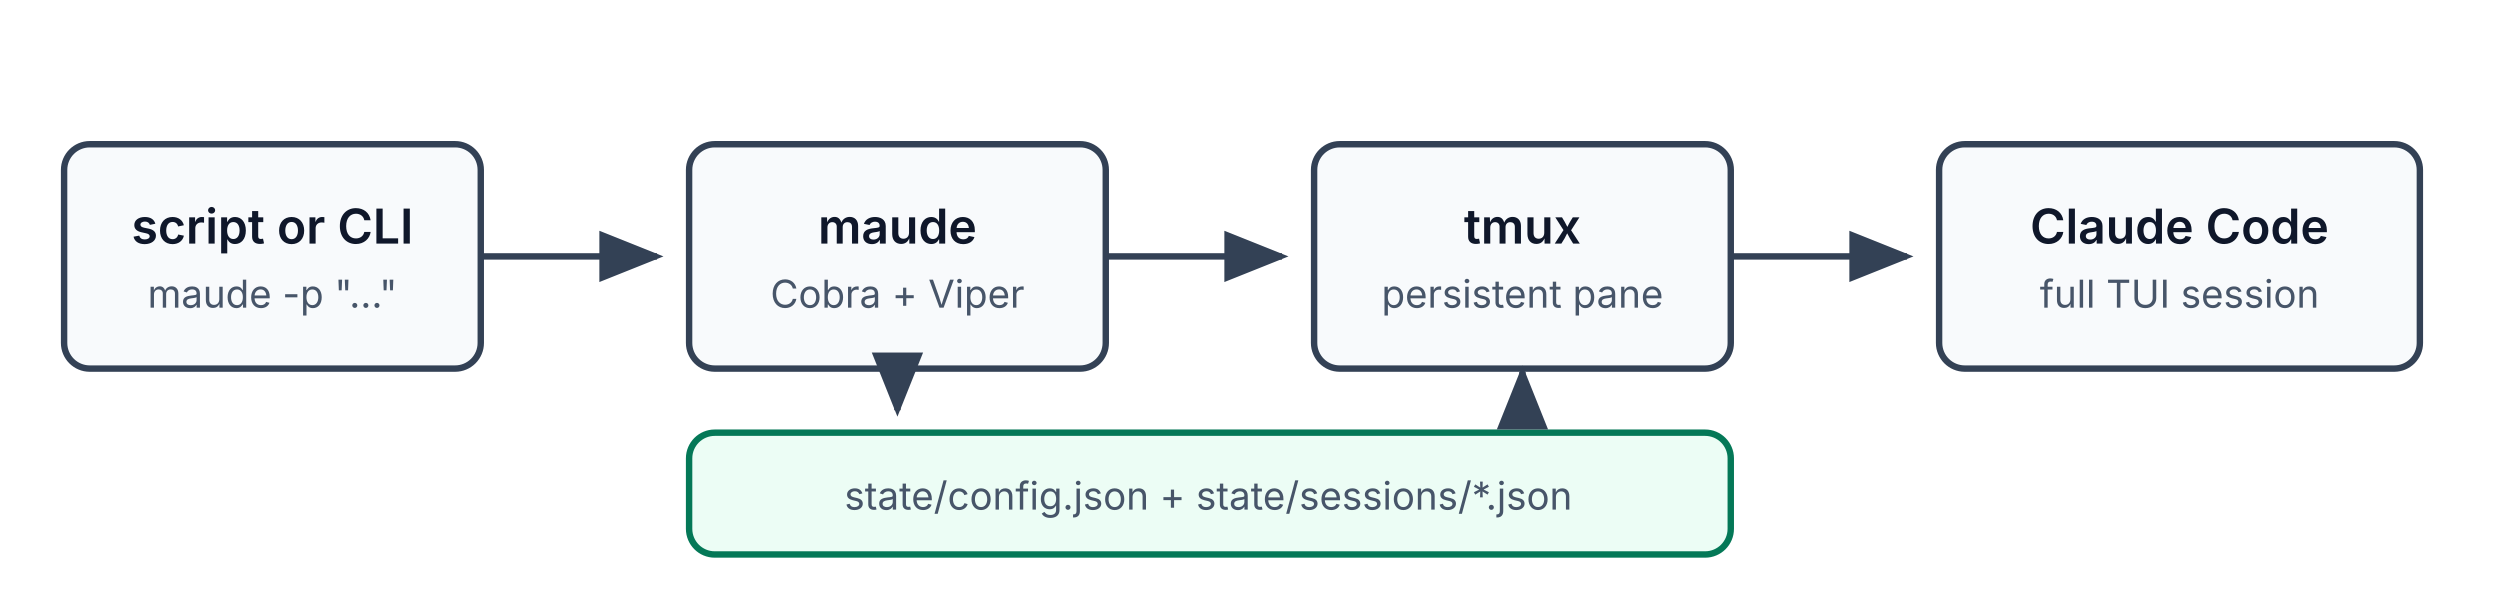
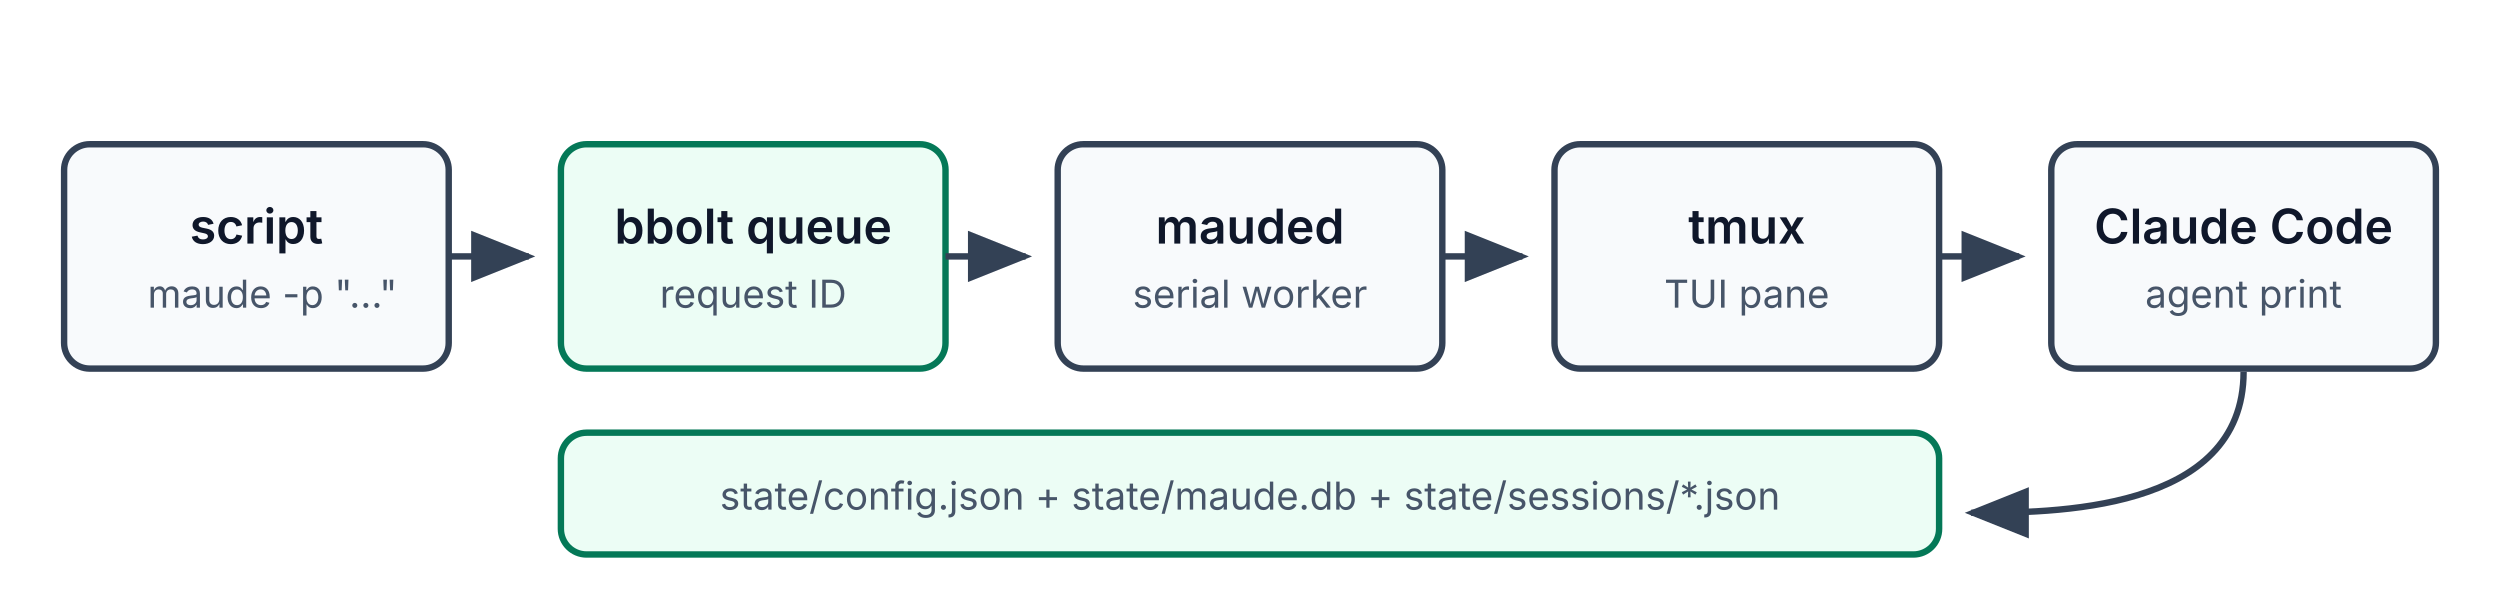
<svg xmlns="http://www.w3.org/2000/svg" width="780" height="190" viewBox="0 0 780 190" role="img" aria-labelledby="title desc">
  <defs>
    <marker id="arrow" markerWidth="10" markerHeight="8" refX="9" refY="4" orient="auto">
      <path d="M0,0 L10,4 L0,8 Z" fill="#334155" />
    </marker>
    <style>
      .box { fill: #f8fafc; stroke: #334155; stroke-width: 2; rx: 8; }
      .state { fill: #ecfdf5; stroke: #047857; stroke-width: 2; rx: 8; }
      .label { font-family: ui-sans-serif, system-ui, -apple-system, BlinkMacSystemFont, "Segoe UI", sans-serif; font-size: 15px; fill: #0f172a; font-weight: 600; }
      .small { font-family: ui-sans-serif, system-ui, -apple-system, BlinkMacSystemFont, "Segoe UI", sans-serif; font-size: 12px; fill: #475569; }
      .arrow { stroke: #334155; stroke-width: 2; fill: none; marker-end: url(#arrow); }
    </style>
  </defs>
-   <rect x="20" y="45" width="130" height="70" class="box" />
-   <text x="85" y="76" text-anchor="middle" class="label">script or CLI</text>
+   <rect x="20" y="45" width="120" height="70" class="box" />
+   <text x="80" y="76" text-anchor="middle" class="label">script</text>
  <text x="85" y="96" text-anchor="middle" class="small">maude -p "..."</text>
-   <rect x="215" y="45" width="130" height="70" class="box" />
-   <text x="280" y="76" text-anchor="middle" class="label">maude</text>
-   <text x="280" y="96" text-anchor="middle" class="small">Cobra + Viper</text>
-   <rect x="410" y="45" width="130" height="70" class="box" />
-   <text x="475" y="76" text-anchor="middle" class="label">tmux</text>
-   <text x="475" y="96" text-anchor="middle" class="small">persistent pane</text>
-   <rect x="605" y="45" width="150" height="70" class="box" />
-   <text x="680" y="76" text-anchor="middle" class="label">Claude Code</text>
-   <text x="680" y="96" text-anchor="middle" class="small">full TUI session</text>
-   <rect x="215" y="135" width="325" height="38" class="state" />
-   <text x="377" y="159" text-anchor="middle" class="small">state/config.json + state/sessions/*.json</text>
-   <path d="M150 80 H205" class="arrow" />
-   <path d="M345 80 H400" class="arrow" />
-   <path d="M540 80 H595" class="arrow" />
-   <path d="M280 116 V128" class="arrow" />
-   <path d="M475 128 V116" class="arrow" />
+   <rect x="175" y="45" width="120" height="70" class="state" />
+   <text x="235" y="76" text-anchor="middle" class="label">bbolt queue</text>
+   <text x="235" y="96" text-anchor="middle" class="small">request ID</text>
+   <rect x="330" y="45" width="120" height="70" class="box" />
+   <text x="390" y="76" text-anchor="middle" class="label">mauded</text>
+   <text x="390" y="96" text-anchor="middle" class="small">serial worker</text>
+   <rect x="485" y="45" width="120" height="70" class="box" />
+   <text x="545" y="76" text-anchor="middle" class="label">tmux</text>
+   <text x="545" y="96" text-anchor="middle" class="small">TUI pane</text>
+   <rect x="640" y="45" width="120" height="70" class="box" />
+   <text x="700" y="76" text-anchor="middle" class="label">Claude Code</text>
+   <text x="700" y="96" text-anchor="middle" class="small">agent print</text>
+   <rect x="175" y="135" width="430" height="38" class="state" />
+   <text x="390" y="159" text-anchor="middle" class="small">state/config.json + state/maude.db + state/sessions/*.json</text>
+   <path d="M140 80 H165" class="arrow" />
+   <path d="M295 80 H320" class="arrow" />
+   <path d="M450 80 H475" class="arrow" />
+   <path d="M605 80 H630" class="arrow" />
+   <path d="M700 116 C700 160 640 160 615 160" class="arrow" />
</svg>
